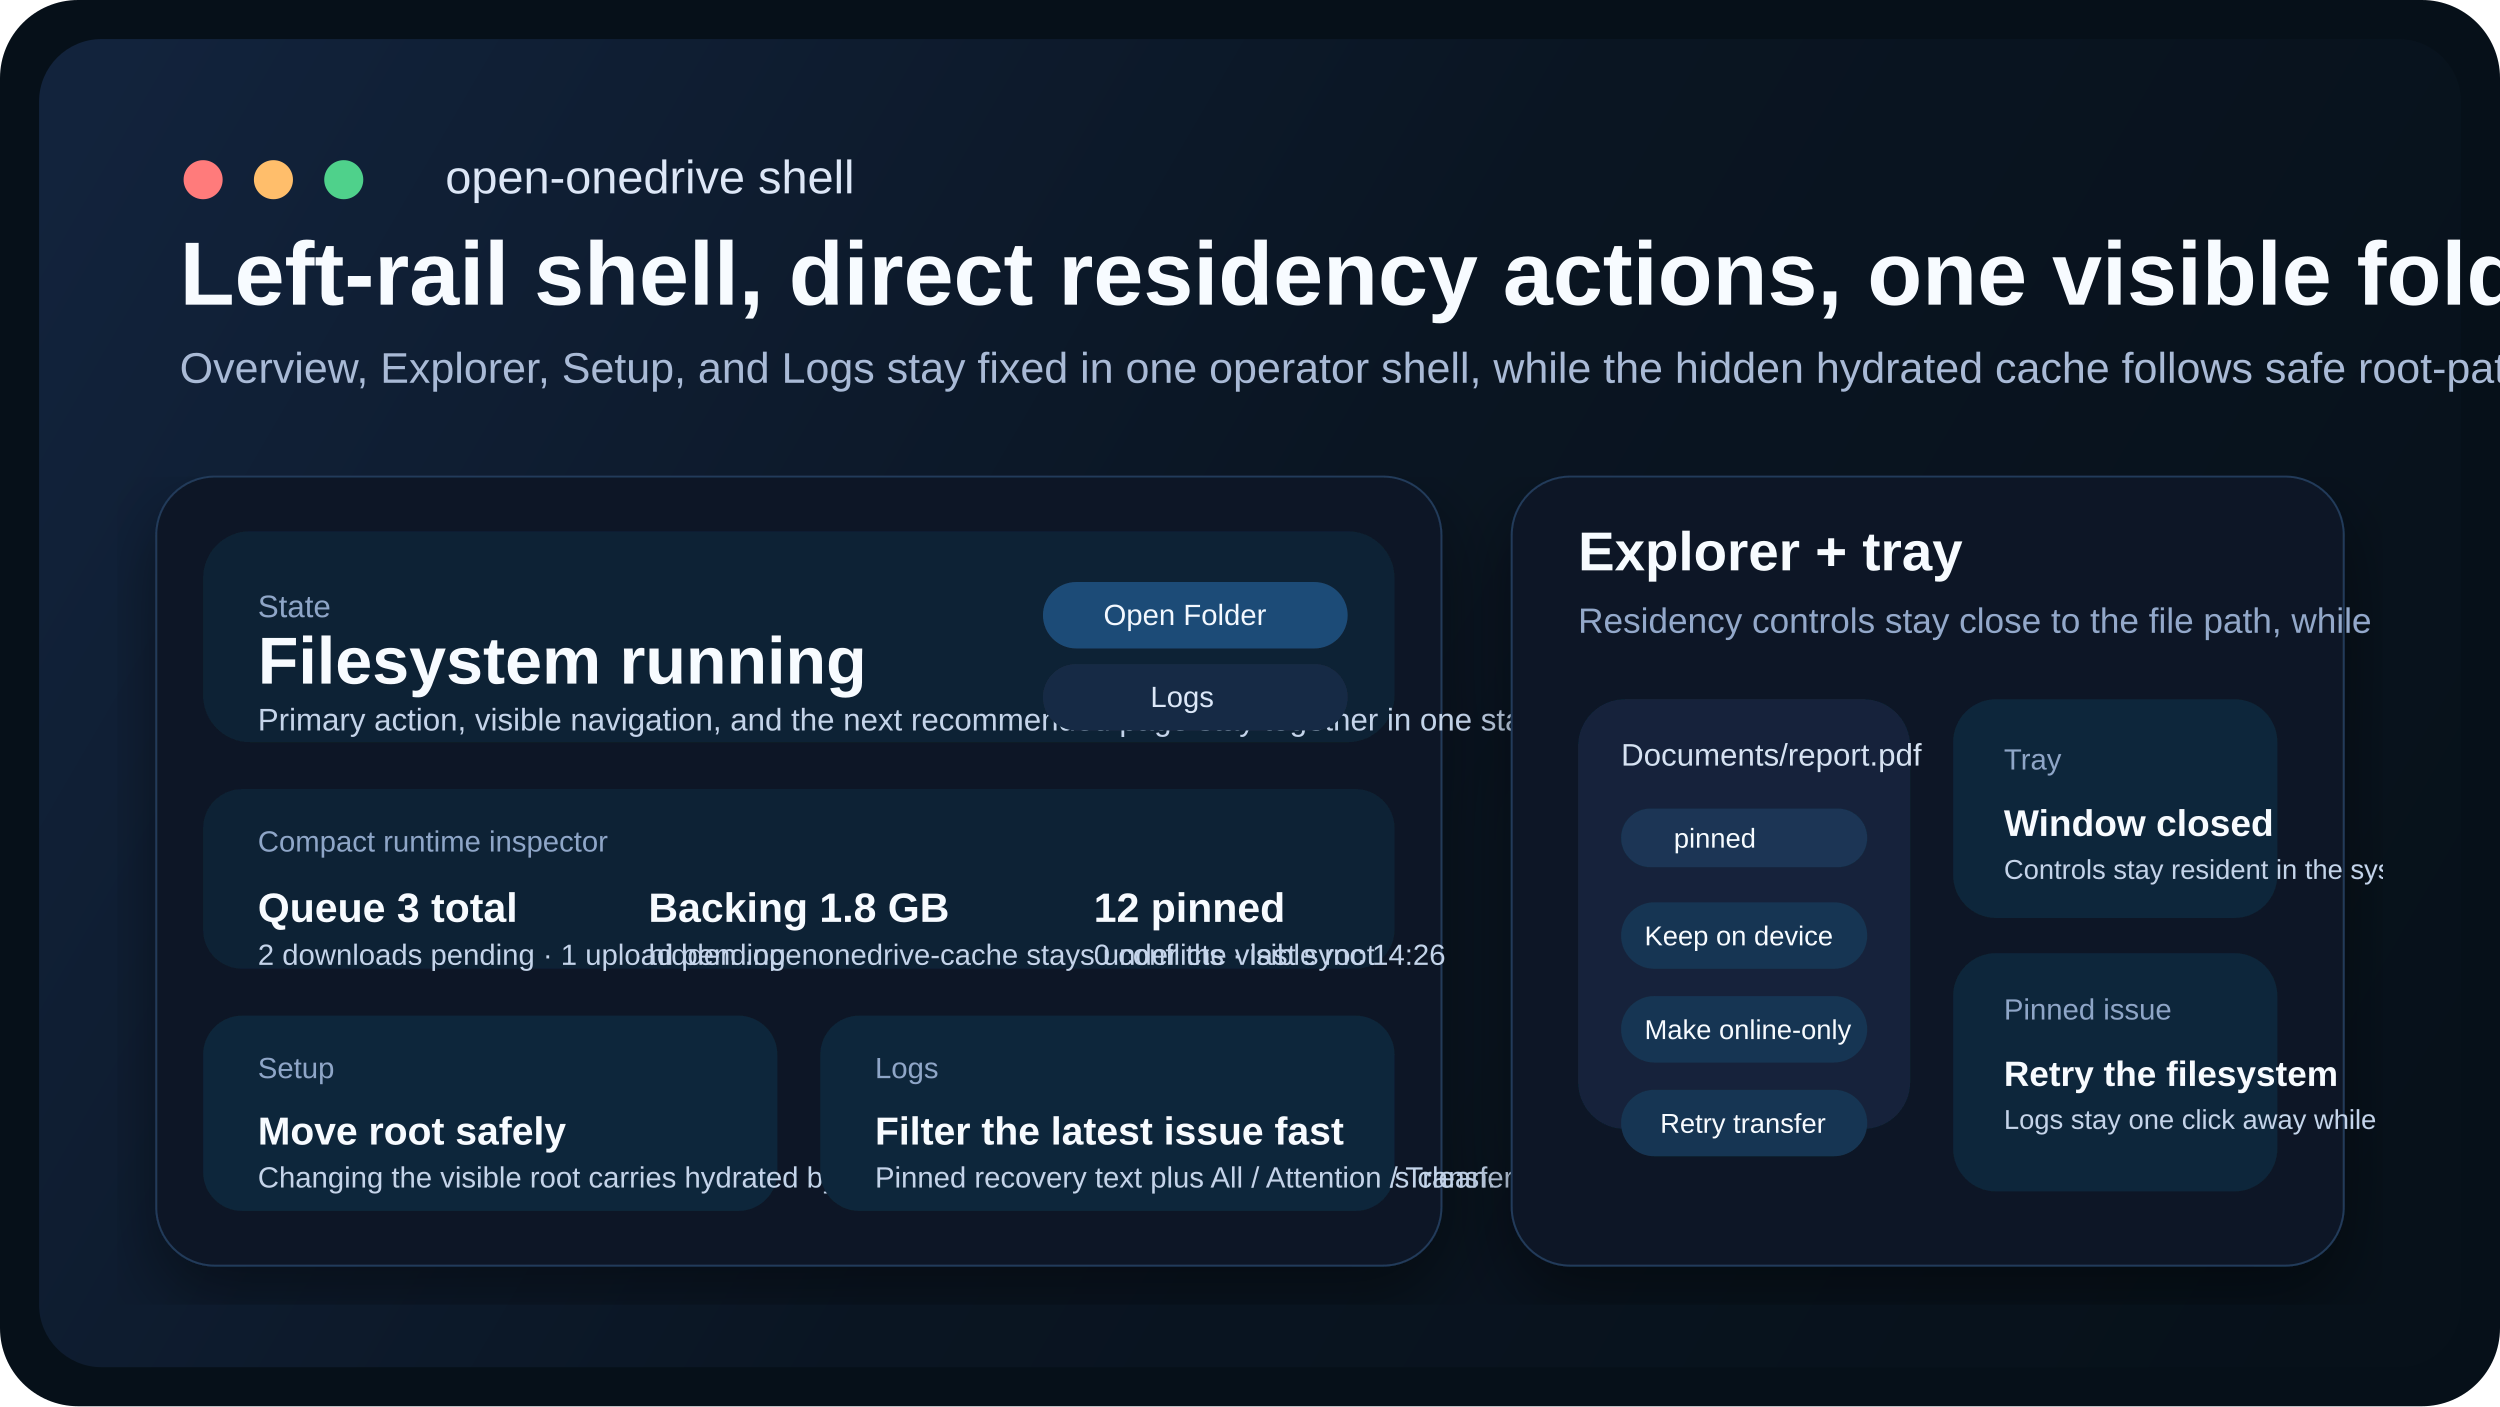
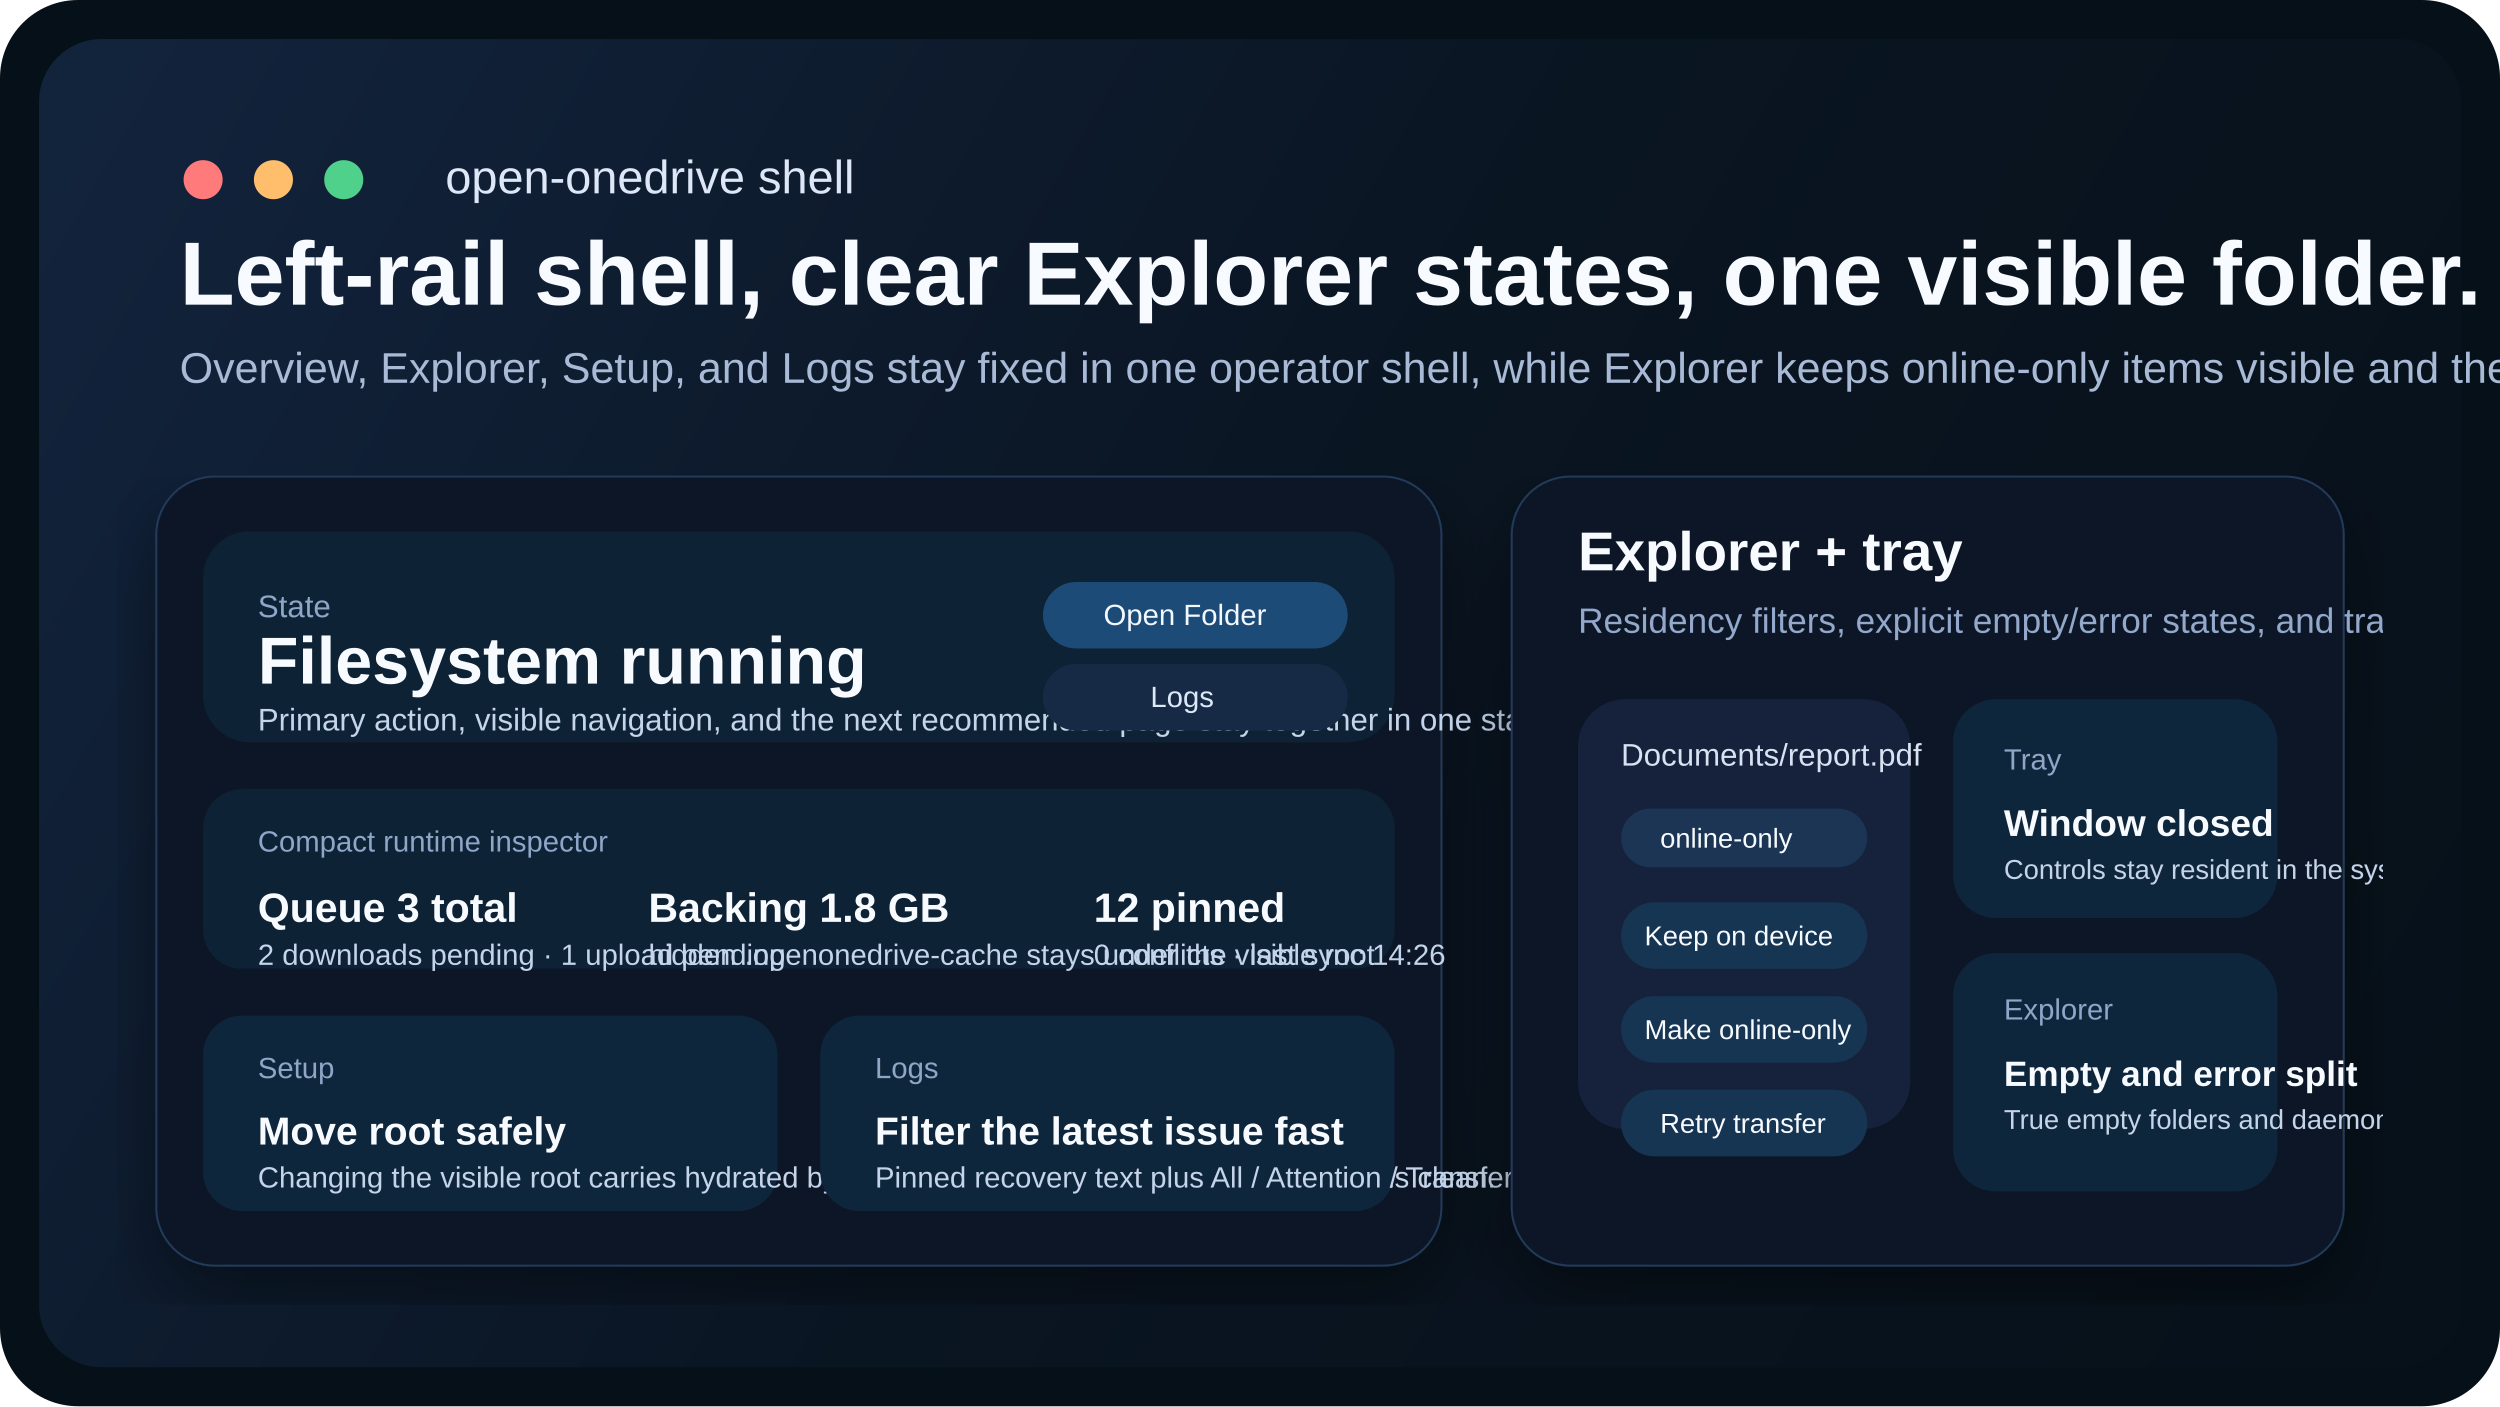
<svg xmlns="http://www.w3.org/2000/svg" width="1280" height="720" viewBox="0 0 1280 720" fill="none">
  <rect width="1280" height="720" rx="40" fill="#061019" />
  <rect x="20" y="20" width="1240" height="680" rx="32" fill="url(#surface)" />
  <circle cx="104" cy="92" r="10" fill="#FF7B7B" />
  <circle cx="140" cy="92" r="10" fill="#FFBE6B" />
  <circle cx="176" cy="92" r="10" fill="#4FD18B" />
  <text x="228" y="99" fill="#DDE7F7" font-family="Arial, sans-serif" font-size="24">open-onedrive shell</text>
-   <text x="92" y="156" fill="#F7FBFF" font-family="Arial, sans-serif" font-size="46" font-weight="700">Left-rail shell, direct residency actions, one visible folder.</text>
-   <text x="92" y="196" fill="#A9BAD6" font-family="Arial, sans-serif" font-size="22">Overview, Explorer, Setup, and Logs stay fixed in one operator shell, while the hidden hydrated cache follows safe root-path moves.</text>
+   <text x="92" y="156" fill="#F7FBFF" font-family="Arial, sans-serif" font-size="46" font-weight="700">Left-rail shell, clear Explorer states, one visible folder.</text>
+   <text x="92" y="196" fill="#A9BAD6" font-family="Arial, sans-serif" font-size="22">Overview, Explorer, Setup, and Logs stay fixed in one operator shell, while Explorer keeps online-only items visible and the hidden hydrated cache follows safe root-path moves.</text>
  <g filter="url(#shadow)">
    <rect x="80" y="244" width="658" height="404" rx="30" fill="#0D1826" stroke="#233A5A" />
    <rect x="104" y="272" width="610" height="108" rx="24" fill="#102234" />
    <text x="132" y="316" fill="#8EA6C8" font-family="Arial, sans-serif" font-size="16">State</text>
    <text x="132" y="350" fill="#F7FBFF" font-family="Arial, sans-serif" font-size="34" font-weight="700">Filesystem running</text>
    <text x="132" y="374" fill="#C4D4EA" font-family="Arial, sans-serif" font-size="16">Primary action, visible navigation, and the next recommended page stay together in one stable shell.</text>
    <rect x="534" y="298" width="156" height="34" rx="17" fill="#1D4C77" />
    <text x="565" y="320" fill="#F3F8FF" font-family="Arial, sans-serif" font-size="15">Open Folder</text>
    <rect x="534" y="340" width="156" height="34" rx="17" fill="#152C45" />
    <text x="589" y="362" fill="#DCE7F8" font-family="Arial, sans-serif" font-size="15">Logs</text>
    <rect x="104" y="404" width="610" height="92" rx="20" fill="#0F2134" />
    <text x="132" y="436" fill="#8EA6C8" font-family="Arial, sans-serif" font-size="15">Compact runtime inspector</text>
    <text x="132" y="472" fill="#F7FBFF" font-family="Arial, sans-serif" font-size="21" font-weight="700">Queue 3 total</text>
    <text x="132" y="494" fill="#C4D4EA" font-family="Arial, sans-serif" font-size="15">2 downloads pending · 1 upload pending</text>
    <text x="332" y="472" fill="#F7FBFF" font-family="Arial, sans-serif" font-size="21" font-weight="700">Backing 1.8 GB</text>
    <text x="332" y="494" fill="#C4D4EA" font-family="Arial, sans-serif" font-size="15">hidden .openonedrive-cache stays under the visible root</text>
    <text x="560" y="472" fill="#F7FBFF" font-family="Arial, sans-serif" font-size="21" font-weight="700">12 pinned</text>
    <text x="560" y="494" fill="#C4D4EA" font-family="Arial, sans-serif" font-size="15">0 conflicts · last sync 14:26</text>
    <rect x="104" y="520" width="294" height="100" rx="20" fill="#11263A" />
    <text x="132" y="552" fill="#8EA6C8" font-family="Arial, sans-serif" font-size="15">Setup</text>
    <text x="132" y="586" fill="#F7FBFF" font-family="Arial, sans-serif" font-size="20" font-weight="700">Move root safely</text>
    <text x="132" y="608" fill="#C4D4EA" font-family="Arial, sans-serif" font-size="15">Changing the visible root carries hydrated bytes to the next folder when the destination is clean.</text>
    <rect x="420" y="520" width="294" height="100" rx="20" fill="#11263A" />
    <text x="448" y="552" fill="#8EA6C8" font-family="Arial, sans-serif" font-size="15">Logs</text>
    <text x="448" y="586" fill="#F7FBFF" font-family="Arial, sans-serif" font-size="20" font-weight="700">Filter the latest issue fast</text>
    <text x="448" y="608" fill="#C4D4EA" font-family="Arial, sans-serif" font-size="15">Pinned recovery text plus All / Attention / Transfers / Errors filters narrow recent daemon and rclone output.</text>
  </g>
  <g filter="url(#shadow)">
    <rect x="774" y="244" width="426" height="404" rx="30" fill="#0D1826" stroke="#233A5A" />
    <text x="808" y="292" fill="#F7FBFF" font-family="Arial, sans-serif" font-size="28" font-weight="700">Explorer + tray</text>
-     <text x="808" y="324" fill="#93A8CA" font-family="Arial, sans-serif" font-size="18">Residency controls stay close to the file path, while background recovery stays close to the tray.</text>
+     <text x="808" y="324" fill="#93A8CA" font-family="Arial, sans-serif" font-size="18">Residency filters, explicit empty/error states, and tray recovery keep file state readable without guessing.</text>
    <rect x="808" y="358" width="170" height="220" rx="24" fill="#13243B" />
    <text x="830" y="392" fill="#D7E2F2" font-family="Arial, sans-serif" font-size="16">Documents/report.pdf</text>
    <rect x="830" y="414" width="126" height="30" rx="15" fill="#1A3654" />
-     <text x="857" y="434" fill="#F7FBFF" font-family="Arial, sans-serif" font-size="14">pinned</text>
+     <text x="850" y="434" fill="#F7FBFF" font-family="Arial, sans-serif" font-size="14">online-only</text>
    <rect x="830" y="462" width="126" height="34" rx="17" fill="#183553" />
    <text x="842" y="484" fill="#F7FBFF" font-family="Arial, sans-serif" font-size="14">Keep on device</text>
    <rect x="830" y="510" width="126" height="34" rx="17" fill="#183553" />
    <text x="842" y="532" fill="#F7FBFF" font-family="Arial, sans-serif" font-size="14">Make online-only</text>
    <rect x="830" y="558" width="126" height="34" rx="17" fill="#183553" />
    <text x="850" y="580" fill="#F7FBFF" font-family="Arial, sans-serif" font-size="14">Retry transfer</text>
    <rect x="1000" y="358" width="166" height="112" rx="22" fill="#11263A" />
    <text x="1026" y="394" fill="#8EA6C8" font-family="Arial, sans-serif" font-size="15">Tray</text>
    <text x="1026" y="428" fill="#F7FBFF" font-family="Arial, sans-serif" font-size="19" font-weight="700">Window closed</text>
    <text x="1026" y="450" fill="#C4D4EA" font-family="Arial, sans-serif" font-size="14">Controls stay resident in the system tray.</text>
    <rect x="1000" y="488" width="166" height="122" rx="22" fill="#11263A" />
-     <text x="1026" y="522" fill="#8EA6C8" font-family="Arial, sans-serif" font-size="15">Pinned issue</text>
-     <text x="1026" y="556" fill="#F7FBFF" font-family="Arial, sans-serif" font-size="18" font-weight="700">Retry the filesystem</text>
-     <text x="1026" y="578" fill="#C4D4EA" font-family="Arial, sans-serif" font-size="14">Logs stay one click away while the daemon needs attention.</text>
+     <text x="1026" y="522" fill="#8EA6C8" font-family="Arial, sans-serif" font-size="15">Explorer</text>
+     <text x="1026" y="556" fill="#F7FBFF" font-family="Arial, sans-serif" font-size="18" font-weight="700">Empty and error split</text>
+     <text x="1026" y="578" fill="#C4D4EA" font-family="Arial, sans-serif" font-size="14">True empty folders and daemon failures no longer look the same.</text>
  </g>
  <defs>
    <linearGradient id="surface" x1="60" y1="28" x2="1200" y2="692" gradientUnits="userSpaceOnUse">
      <stop stop-color="#12233C" />
      <stop offset="0.5" stop-color="#0A1522" />
      <stop offset="1" stop-color="#07111A" />
    </linearGradient>
    <filter id="shadow" x="60" y="228" width="1160" height="440" filterUnits="userSpaceOnUse" color-interpolation-filters="sRGB">
      <feDropShadow dx="0" dy="16" stdDeviation="18" flood-color="#02060C" flood-opacity="0.42" />
    </filter>
  </defs>
</svg>
